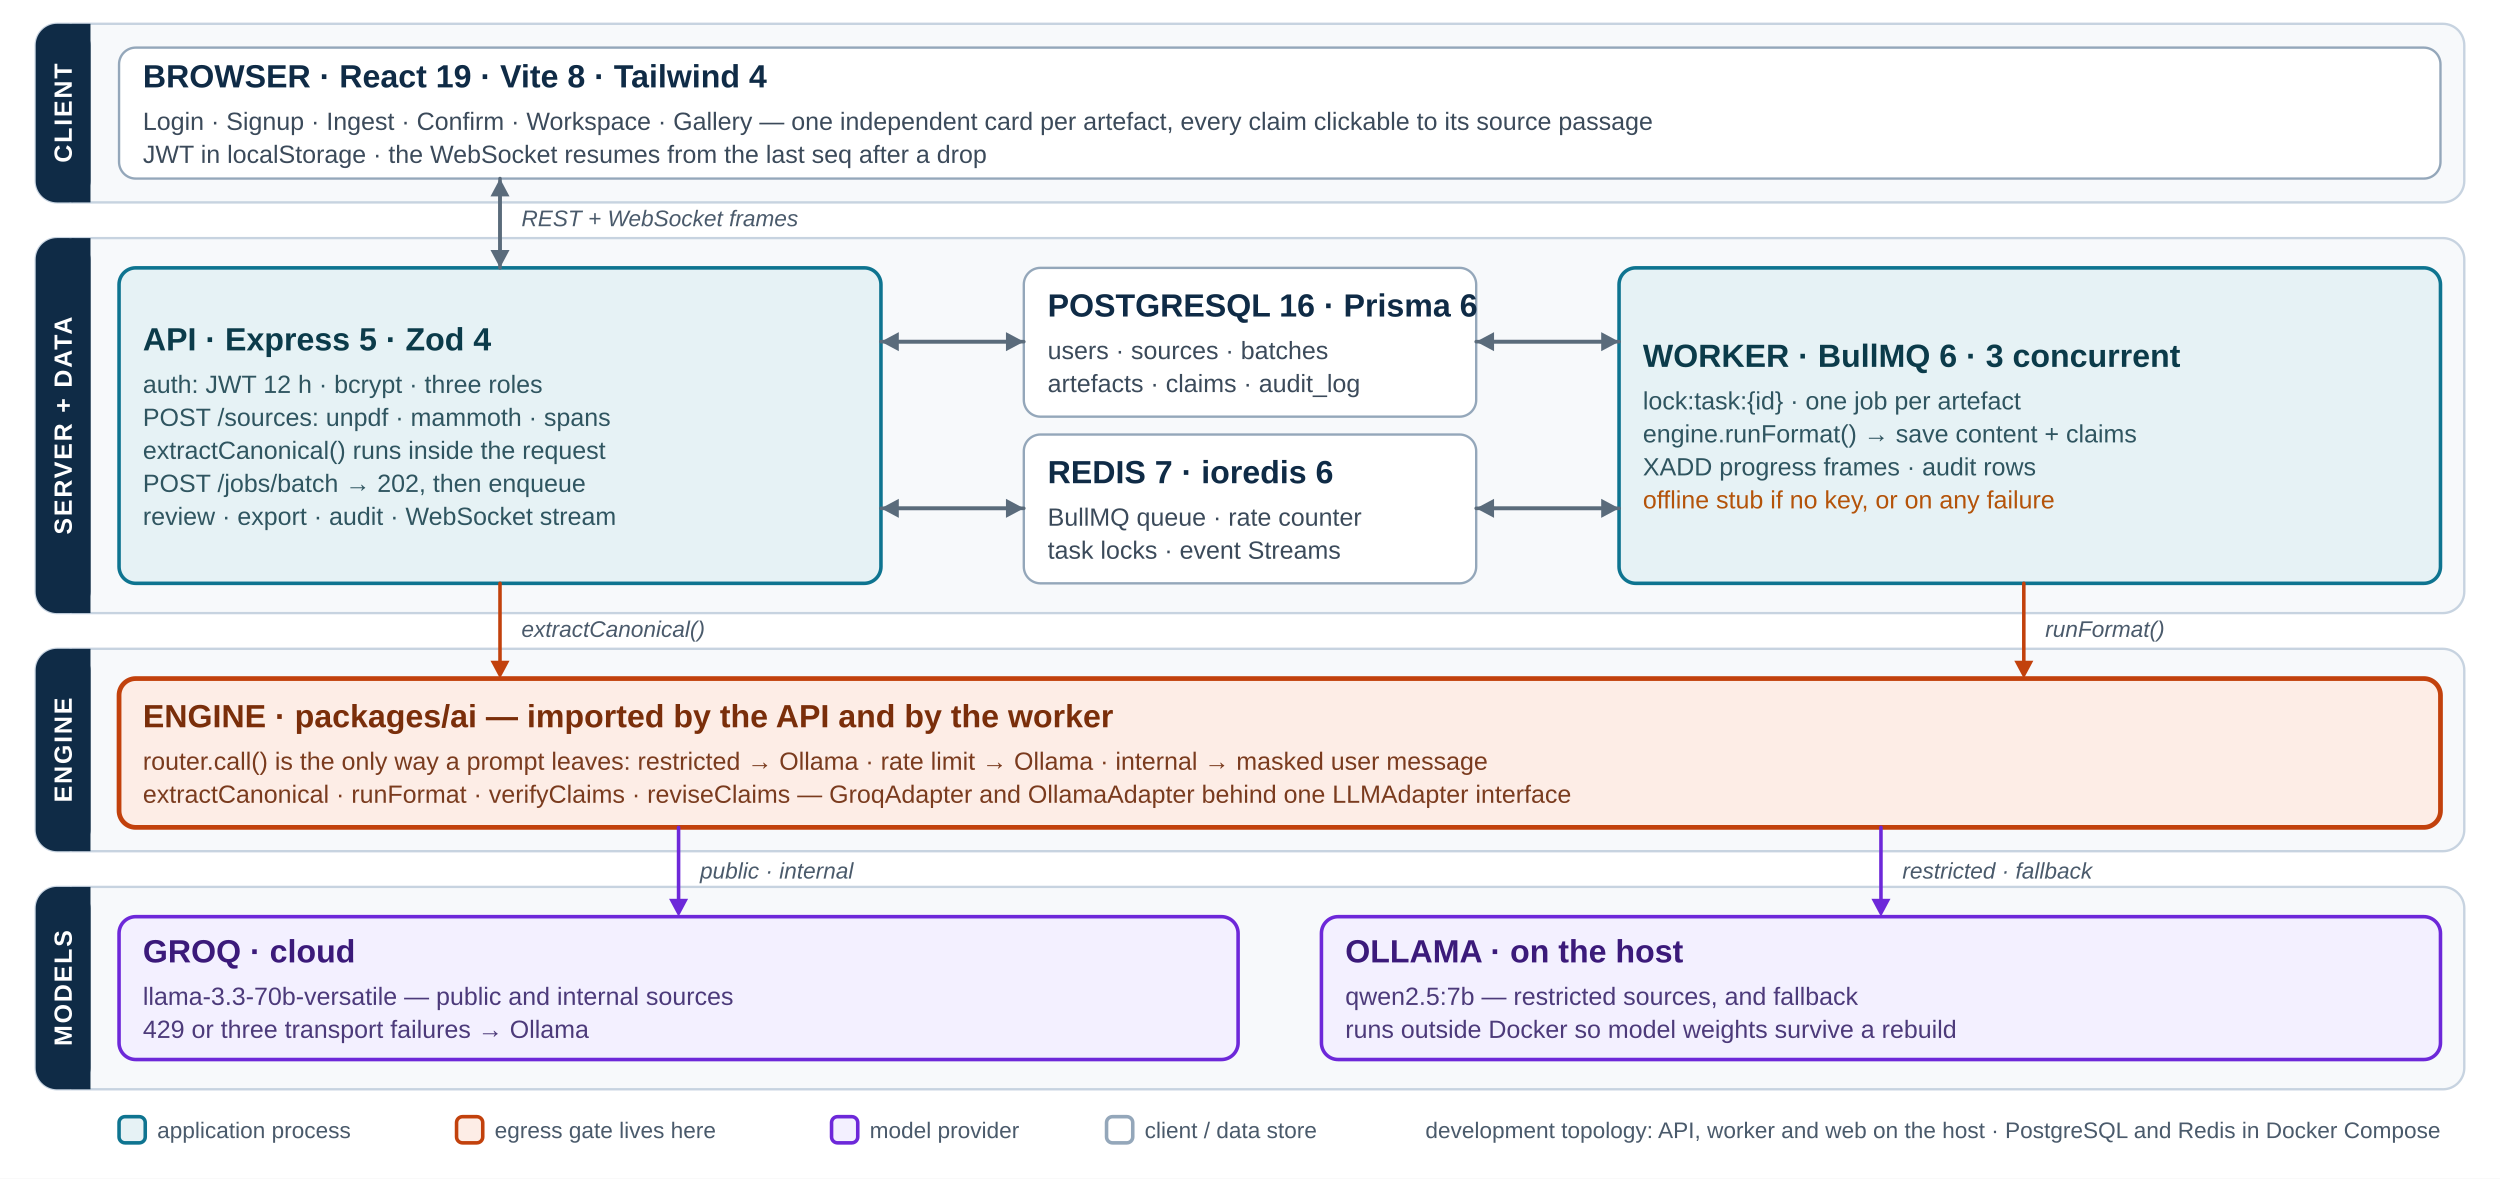
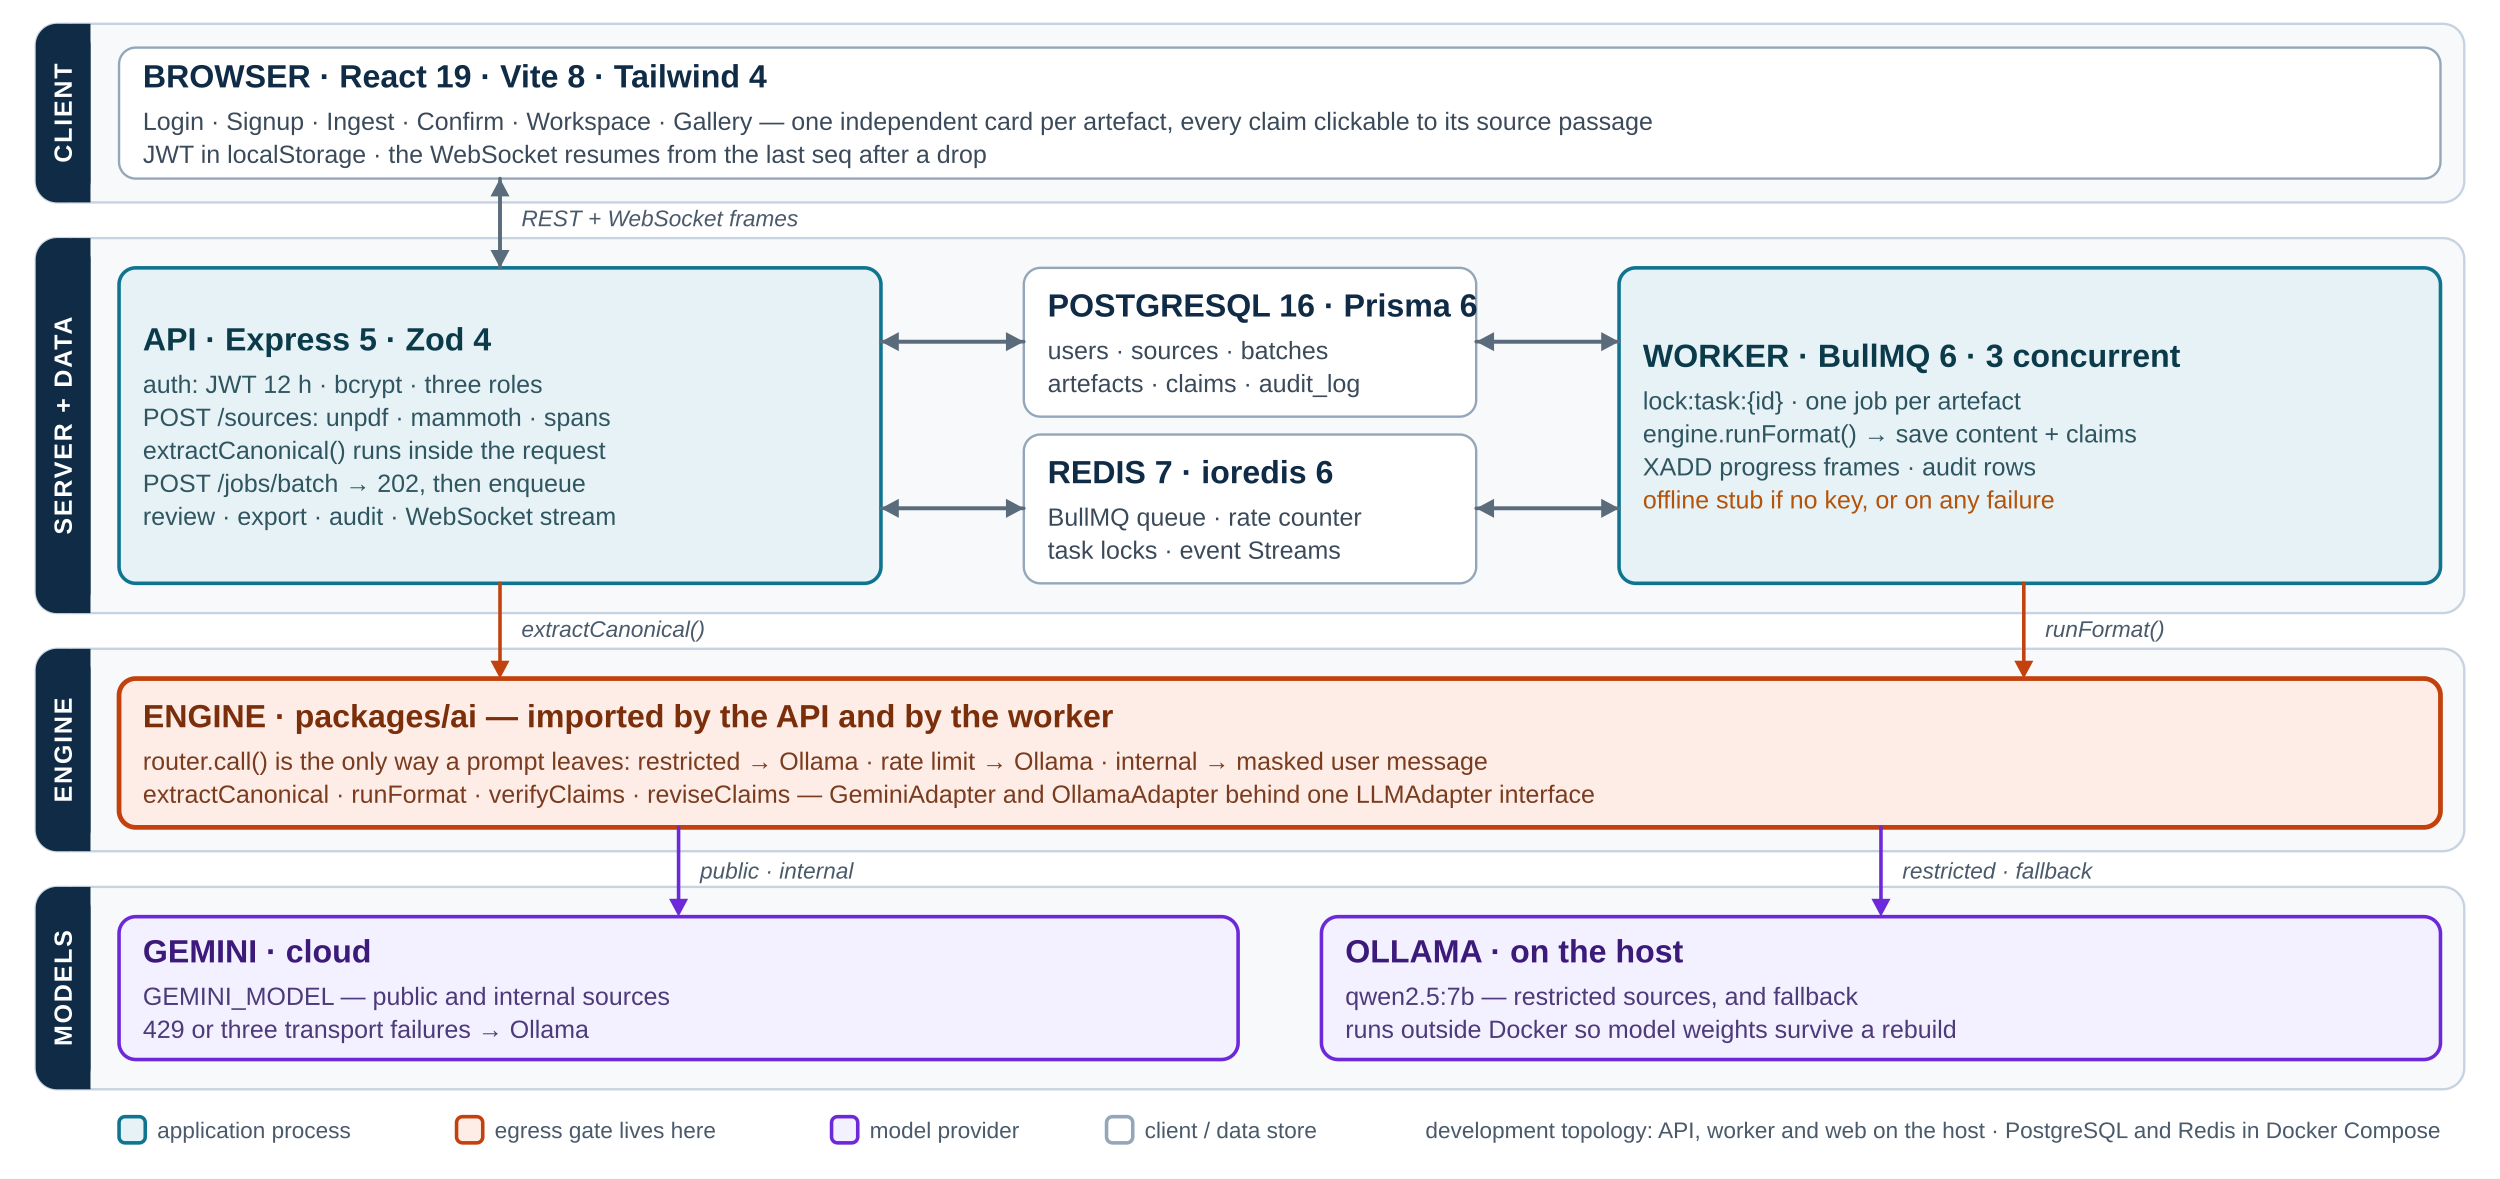
<svg xmlns="http://www.w3.org/2000/svg" width="2100" height="990" viewBox="0 0 2100 990" role="img" aria-label="System architecture">
  <rect width="2100" height="990" fill="#FFFFFF" />
  <rect x="30" y="20" width="2040" height="150" rx="18" fill="#F7F9FB" stroke="#C7D3E0" stroke-width="2" />
  <rect x="30" y="20" width="46" height="150" rx="18" fill="#0F2B46" />
  <rect x="60" y="20" width="16" height="150" fill="#0F2B46" />
  <text x="53" y="95" transform="rotate(-90 53 95)" text-anchor="middle" dominant-baseline="central" font-family="Segoe UI, Arial, Helvetica, sans-serif" font-size="21" font-weight="700" letter-spacing="1.5" fill="#FFFFFF">CLIENT</text>
  <rect x="30" y="200" width="2040" height="315" rx="18" fill="#F7F9FB" stroke="#C7D3E0" stroke-width="2" />
  <rect x="30" y="200" width="46" height="315" rx="18" fill="#0F2B46" />
  <rect x="60" y="200" width="16" height="315" fill="#0F2B46" />
  <text x="53" y="357.5" transform="rotate(-90 53 357.5)" text-anchor="middle" dominant-baseline="central" font-family="Segoe UI, Arial, Helvetica, sans-serif" font-size="21" font-weight="700" letter-spacing="1.5" fill="#FFFFFF">SERVER + DATA</text>
  <rect x="30" y="545" width="2040" height="170" rx="18" fill="#F7F9FB" stroke="#C7D3E0" stroke-width="2" />
  <rect x="30" y="545" width="46" height="170" rx="18" fill="#0F2B46" />
  <rect x="60" y="545" width="16" height="170" fill="#0F2B46" />
  <text x="53" y="630" transform="rotate(-90 53 630)" text-anchor="middle" dominant-baseline="central" font-family="Segoe UI, Arial, Helvetica, sans-serif" font-size="21" font-weight="700" letter-spacing="1.5" fill="#FFFFFF">ENGINE</text>
  <rect x="30" y="745" width="2040" height="170" rx="18" fill="#F7F9FB" stroke="#C7D3E0" stroke-width="2" />
  <rect x="30" y="745" width="46" height="170" rx="18" fill="#0F2B46" />
  <rect x="60" y="745" width="16" height="170" fill="#0F2B46" />
  <text x="53" y="830" transform="rotate(-90 53 830)" text-anchor="middle" dominant-baseline="central" font-family="Segoe UI, Arial, Helvetica, sans-serif" font-size="21" font-weight="700" letter-spacing="1.5" fill="#FFFFFF">MODELS</text>
  <rect x="100" y="40" width="1950" height="110" rx="14" fill="#FFFFFF" stroke="#94A7BA" stroke-width="2" />
  <text x="120" y="73.405" text-anchor="start" font-family="Segoe UI, Arial, Helvetica, sans-serif" font-size="27" font-weight="700" fill="#0F2B46">BROWSER · React 19 · Vite 8 · Tailwind 4</text>
  <text x="120" y="109.125" text-anchor="start" font-family="Segoe UI, Arial, Helvetica, sans-serif" font-size="21" fill="#3B4A5A">Login · Signup · Ingest · Confirm · Workspace · Gallery — one independent card per artefact, every claim clickable to its source passage</text>
  <text x="120" y="136.845" text-anchor="start" font-family="Segoe UI, Arial, Helvetica, sans-serif" font-size="21" fill="#3B4A5A">JWT in localStorage · the WebSocket resumes from the last seq after a drop</text>
  <rect x="100" y="225" width="640" height="265" rx="14" fill="#E6F2F5" stroke="#0E7490" stroke-width="3" />
  <text x="120" y="294.325" text-anchor="start" font-family="Segoe UI, Arial, Helvetica, sans-serif" font-size="27" font-weight="700" fill="#0B3B4A">API · Express 5 · Zod 4</text>
  <text x="120" y="330.045" text-anchor="start" font-family="Segoe UI, Arial, Helvetica, sans-serif" font-size="21" fill="#2F5560">auth: JWT 12 h · bcrypt · three roles</text>
  <text x="120" y="357.765" text-anchor="start" font-family="Segoe UI, Arial, Helvetica, sans-serif" font-size="21" fill="#2F5560">POST /sources: unpdf · mammoth · spans</text>
  <text x="120" y="385.485" text-anchor="start" font-family="Segoe UI, Arial, Helvetica, sans-serif" font-size="21" fill="#2F5560">extractCanonical() runs inside the request</text>
  <text x="120" y="413.205" text-anchor="start" font-family="Segoe UI, Arial, Helvetica, sans-serif" font-size="21" fill="#2F5560">POST /jobs/batch → 202, then enqueue</text>
  <text x="120" y="440.925" text-anchor="start" font-family="Segoe UI, Arial, Helvetica, sans-serif" font-size="21" fill="#2F5560">review · export · audit · WebSocket stream</text>
  <rect x="860" y="225" width="380" height="125" rx="14" fill="#FFFFFF" stroke="#94A7BA" stroke-width="2" />
  <text x="880" y="265.905" text-anchor="start" font-family="Segoe UI, Arial, Helvetica, sans-serif" font-size="27" font-weight="700" fill="#0F2B46">POSTGRESQL 16 · Prisma 6</text>
  <text x="880" y="301.625" text-anchor="start" font-family="Segoe UI, Arial, Helvetica, sans-serif" font-size="21" fill="#3B4A5A">users · sources · batches</text>
  <text x="880" y="329.345" text-anchor="start" font-family="Segoe UI, Arial, Helvetica, sans-serif" font-size="21" fill="#3B4A5A">artefacts · claims · audit_log</text>
  <rect x="860" y="365" width="380" height="125" rx="14" fill="#FFFFFF" stroke="#94A7BA" stroke-width="2" />
  <text x="880" y="405.905" text-anchor="start" font-family="Segoe UI, Arial, Helvetica, sans-serif" font-size="27" font-weight="700" fill="#0F2B46">REDIS 7 · ioredis 6</text>
  <text x="880" y="441.625" text-anchor="start" font-family="Segoe UI, Arial, Helvetica, sans-serif" font-size="21" fill="#3B4A5A">BullMQ queue · rate counter</text>
  <text x="880" y="469.345" text-anchor="start" font-family="Segoe UI, Arial, Helvetica, sans-serif" font-size="21" fill="#3B4A5A">task locks · event Streams</text>
  <rect x="1360" y="225" width="690" height="265" rx="14" fill="#E6F2F5" stroke="#0E7490" stroke-width="3" />
  <text x="1380" y="308.185" text-anchor="start" font-family="Segoe UI, Arial, Helvetica, sans-serif" font-size="27" font-weight="700" fill="#0B3B4A">WORKER · BullMQ 6 · 3 concurrent</text>
  <text x="1380" y="343.905" text-anchor="start" font-family="Segoe UI, Arial, Helvetica, sans-serif" font-size="21" fill="#2F5560">lock:task:{id} · one job per artefact</text>
  <text x="1380" y="371.625" text-anchor="start" font-family="Segoe UI, Arial, Helvetica, sans-serif" font-size="21" fill="#2F5560">engine.runFormat() → save content + claims</text>
  <text x="1380" y="399.345" text-anchor="start" font-family="Segoe UI, Arial, Helvetica, sans-serif" font-size="21" fill="#2F5560">XADD progress frames · audit rows</text>
  <text x="1380" y="427.065" text-anchor="start" font-family="Segoe UI, Arial, Helvetica, sans-serif" font-size="21" fill="#B45309">offline stub if no key, or on any failure</text>
  <rect x="100" y="570" width="1950" height="125" rx="14" fill="#FDEDE6" stroke="#C2410C" stroke-width="4" />
  <text x="120" y="610.905" text-anchor="start" font-family="Segoe UI, Arial, Helvetica, sans-serif" font-size="27" font-weight="700" fill="#7A2E0A">ENGINE · packages/ai — imported by the API and by the worker</text>
  <text x="120" y="646.625" text-anchor="start" font-family="Segoe UI, Arial, Helvetica, sans-serif" font-size="21" fill="#7A3B1E">router.call() is the only way a prompt leaves: restricted → Ollama · rate limit → Ollama · internal → masked user message</text>
-   <text x="120" y="674.345" text-anchor="start" font-family="Segoe UI, Arial, Helvetica, sans-serif" font-size="21" fill="#7A3B1E">extractCanonical · runFormat · verifyClaims · reviseClaims — GroqAdapter and OllamaAdapter behind one LLMAdapter interface</text>
+   <text x="120" y="674.345" text-anchor="start" font-family="Segoe UI, Arial, Helvetica, sans-serif" font-size="21" fill="#7A3B1E">extractCanonical · runFormat · verifyClaims · reviseClaims — GeminiAdapter and OllamaAdapter behind one LLMAdapter interface</text>
  <rect x="100" y="770" width="940" height="120" rx="14" fill="#F3F0FF" stroke="#6D28D9" stroke-width="3" />
-   <text x="120" y="808.405" text-anchor="start" font-family="Segoe UI, Arial, Helvetica, sans-serif" font-size="27" font-weight="700" fill="#3B1A7A">GROQ · cloud</text>
-   <text x="120" y="844.125" text-anchor="start" font-family="Segoe UI, Arial, Helvetica, sans-serif" font-size="21" fill="#4C3A7A">llama-3.3-70b-versatile — public and internal sources</text>
+   <text x="120" y="808.405" text-anchor="start" font-family="Segoe UI, Arial, Helvetica, sans-serif" font-size="27" font-weight="700" fill="#3B1A7A">GEMINI · cloud</text>
+   <text x="120" y="844.125" text-anchor="start" font-family="Segoe UI, Arial, Helvetica, sans-serif" font-size="21" fill="#4C3A7A">GEMINI_MODEL — public and internal sources</text>
  <text x="120" y="871.845" text-anchor="start" font-family="Segoe UI, Arial, Helvetica, sans-serif" font-size="21" fill="#4C3A7A">429 or three transport failures → Ollama</text>
  <rect x="1110" y="770" width="940" height="120" rx="14" fill="#F3F0FF" stroke="#6D28D9" stroke-width="3" />
  <text x="1130" y="808.405" text-anchor="start" font-family="Segoe UI, Arial, Helvetica, sans-serif" font-size="27" font-weight="700" fill="#3B1A7A">OLLAMA · on the host</text>
  <text x="1130" y="844.125" text-anchor="start" font-family="Segoe UI, Arial, Helvetica, sans-serif" font-size="21" fill="#4C3A7A">qwen2.5:7b — restricted sources, and fallback</text>
  <text x="1130" y="871.845" text-anchor="start" font-family="Segoe UI, Arial, Helvetica, sans-serif" font-size="21" fill="#4C3A7A">runs outside Docker so model weights survive a rebuild</text>
  <path d="M 420 150 L 420 210" fill="none" stroke="#5A6B7B" stroke-width="3" stroke-linejoin="round" stroke-linecap="round" />
  <polygon points="420,225 412,210 428,210" fill="#5A6B7B" />
  <path d="M 420 225 L 420 165" fill="none" stroke="#5A6B7B" stroke-width="3" stroke-linejoin="round" stroke-linecap="round" />
  <polygon points="420,150 428,165 412,165" fill="#5A6B7B" />
  <text x="438" y="190" text-anchor="start" font-family="Segoe UI, Arial, Helvetica, sans-serif" font-size="19" font-style="italic" fill="#4A5A6B">REST + WebSocket frames</text>
  <path d="M 740 287 L 845 287" fill="none" stroke="#5A6B7B" stroke-width="3" stroke-linejoin="round" stroke-linecap="round" />
  <polygon points="860,287 845,295 845,279" fill="#5A6B7B" />
  <path d="M 860 287 L 755 287" fill="none" stroke="#5A6B7B" stroke-width="3" stroke-linejoin="round" stroke-linecap="round" />
  <polygon points="740,287 755,279 755,295" fill="#5A6B7B" />
  <path d="M 740 427 L 845 427" fill="none" stroke="#5A6B7B" stroke-width="3" stroke-linejoin="round" stroke-linecap="round" />
  <polygon points="860,427 845,435 845,419" fill="#5A6B7B" />
  <path d="M 860 427 L 755 427" fill="none" stroke="#5A6B7B" stroke-width="3" stroke-linejoin="round" stroke-linecap="round" />
  <polygon points="740,427 755,419 755,435" fill="#5A6B7B" />
  <path d="M 1360 287 L 1255 287" fill="none" stroke="#5A6B7B" stroke-width="3" stroke-linejoin="round" stroke-linecap="round" />
  <polygon points="1240,287 1255,279 1255,295" fill="#5A6B7B" />
  <path d="M 1240 287 L 1345 287" fill="none" stroke="#5A6B7B" stroke-width="3" stroke-linejoin="round" stroke-linecap="round" />
  <polygon points="1360,287 1345,295 1345,279" fill="#5A6B7B" />
  <path d="M 1360 427 L 1255 427" fill="none" stroke="#5A6B7B" stroke-width="3" stroke-linejoin="round" stroke-linecap="round" />
  <polygon points="1240,427 1255,419 1255,435" fill="#5A6B7B" />
  <path d="M 1240 427 L 1345 427" fill="none" stroke="#5A6B7B" stroke-width="3" stroke-linejoin="round" stroke-linecap="round" />
  <polygon points="1360,427 1345,435 1345,419" fill="#5A6B7B" />
  <path d="M 420 490 L 420 555" fill="none" stroke="#C2410C" stroke-width="3" stroke-linejoin="round" stroke-linecap="round" />
  <polygon points="420,570 412,555 428,555" fill="#C2410C" />
  <text x="438" y="535" text-anchor="start" font-family="Segoe UI, Arial, Helvetica, sans-serif" font-size="19" font-style="italic" fill="#4A5A6B">extractCanonical()</text>
  <path d="M 1700 490 L 1700 555" fill="none" stroke="#C2410C" stroke-width="3" stroke-linejoin="round" stroke-linecap="round" />
  <polygon points="1700,570 1692,555 1708,555" fill="#C2410C" />
  <text x="1718" y="535" text-anchor="start" font-family="Segoe UI, Arial, Helvetica, sans-serif" font-size="19" font-style="italic" fill="#4A5A6B">runFormat()</text>
  <path d="M 570 695 L 570 755" fill="none" stroke="#6D28D9" stroke-width="3" stroke-linejoin="round" stroke-linecap="round" />
  <polygon points="570,770 562,755 578,755" fill="#6D28D9" />
  <text x="588" y="738" text-anchor="start" font-family="Segoe UI, Arial, Helvetica, sans-serif" font-size="19" font-style="italic" fill="#4A5A6B">public · internal</text>
  <path d="M 1580 695 L 1580 755" fill="none" stroke="#6D28D9" stroke-width="3" stroke-linejoin="round" stroke-linecap="round" />
  <polygon points="1580,770 1572,755 1588,755" fill="#6D28D9" />
  <text x="1598" y="738" text-anchor="start" font-family="Segoe UI, Arial, Helvetica, sans-serif" font-size="19" font-style="italic" fill="#4A5A6B">restricted · fallback</text>
  <rect x="100" y="938" width="22" height="22" rx="5" fill="#E6F2F5" stroke="#0E7490" stroke-width="3" />
  <text x="132" y="956" text-anchor="start" font-family="Segoe UI, Arial, Helvetica, sans-serif" font-size="19" fill="#4A5A6B">application process</text>
  <rect x="383.5" y="938" width="22" height="22" rx="5" fill="#FDEDE6" stroke="#C2410C" stroke-width="3" />
  <text x="415.5" y="956" text-anchor="start" font-family="Segoe UI, Arial, Helvetica, sans-serif" font-size="19" fill="#4A5A6B">egress gate lives here</text>
  <rect x="698.5" y="938" width="22" height="22" rx="5" fill="#F3F0FF" stroke="#6D28D9" stroke-width="3" />
  <text x="730.5" y="956" text-anchor="start" font-family="Segoe UI, Arial, Helvetica, sans-serif" font-size="19" fill="#4A5A6B">model provider</text>
  <rect x="929.5" y="938" width="22" height="22" rx="5" fill="#FFFFFF" stroke="#94A7BA" stroke-width="3" />
  <text x="961.5" y="956" text-anchor="start" font-family="Segoe UI, Arial, Helvetica, sans-serif" font-size="19" fill="#4A5A6B">client / data store</text>
  <text x="2050" y="956" text-anchor="end" font-family="Segoe UI, Arial, Helvetica, sans-serif" font-size="19" fill="#4A5A6B">development topology: API, worker and web on the host · PostgreSQL and Redis in Docker Compose</text>
</svg>
